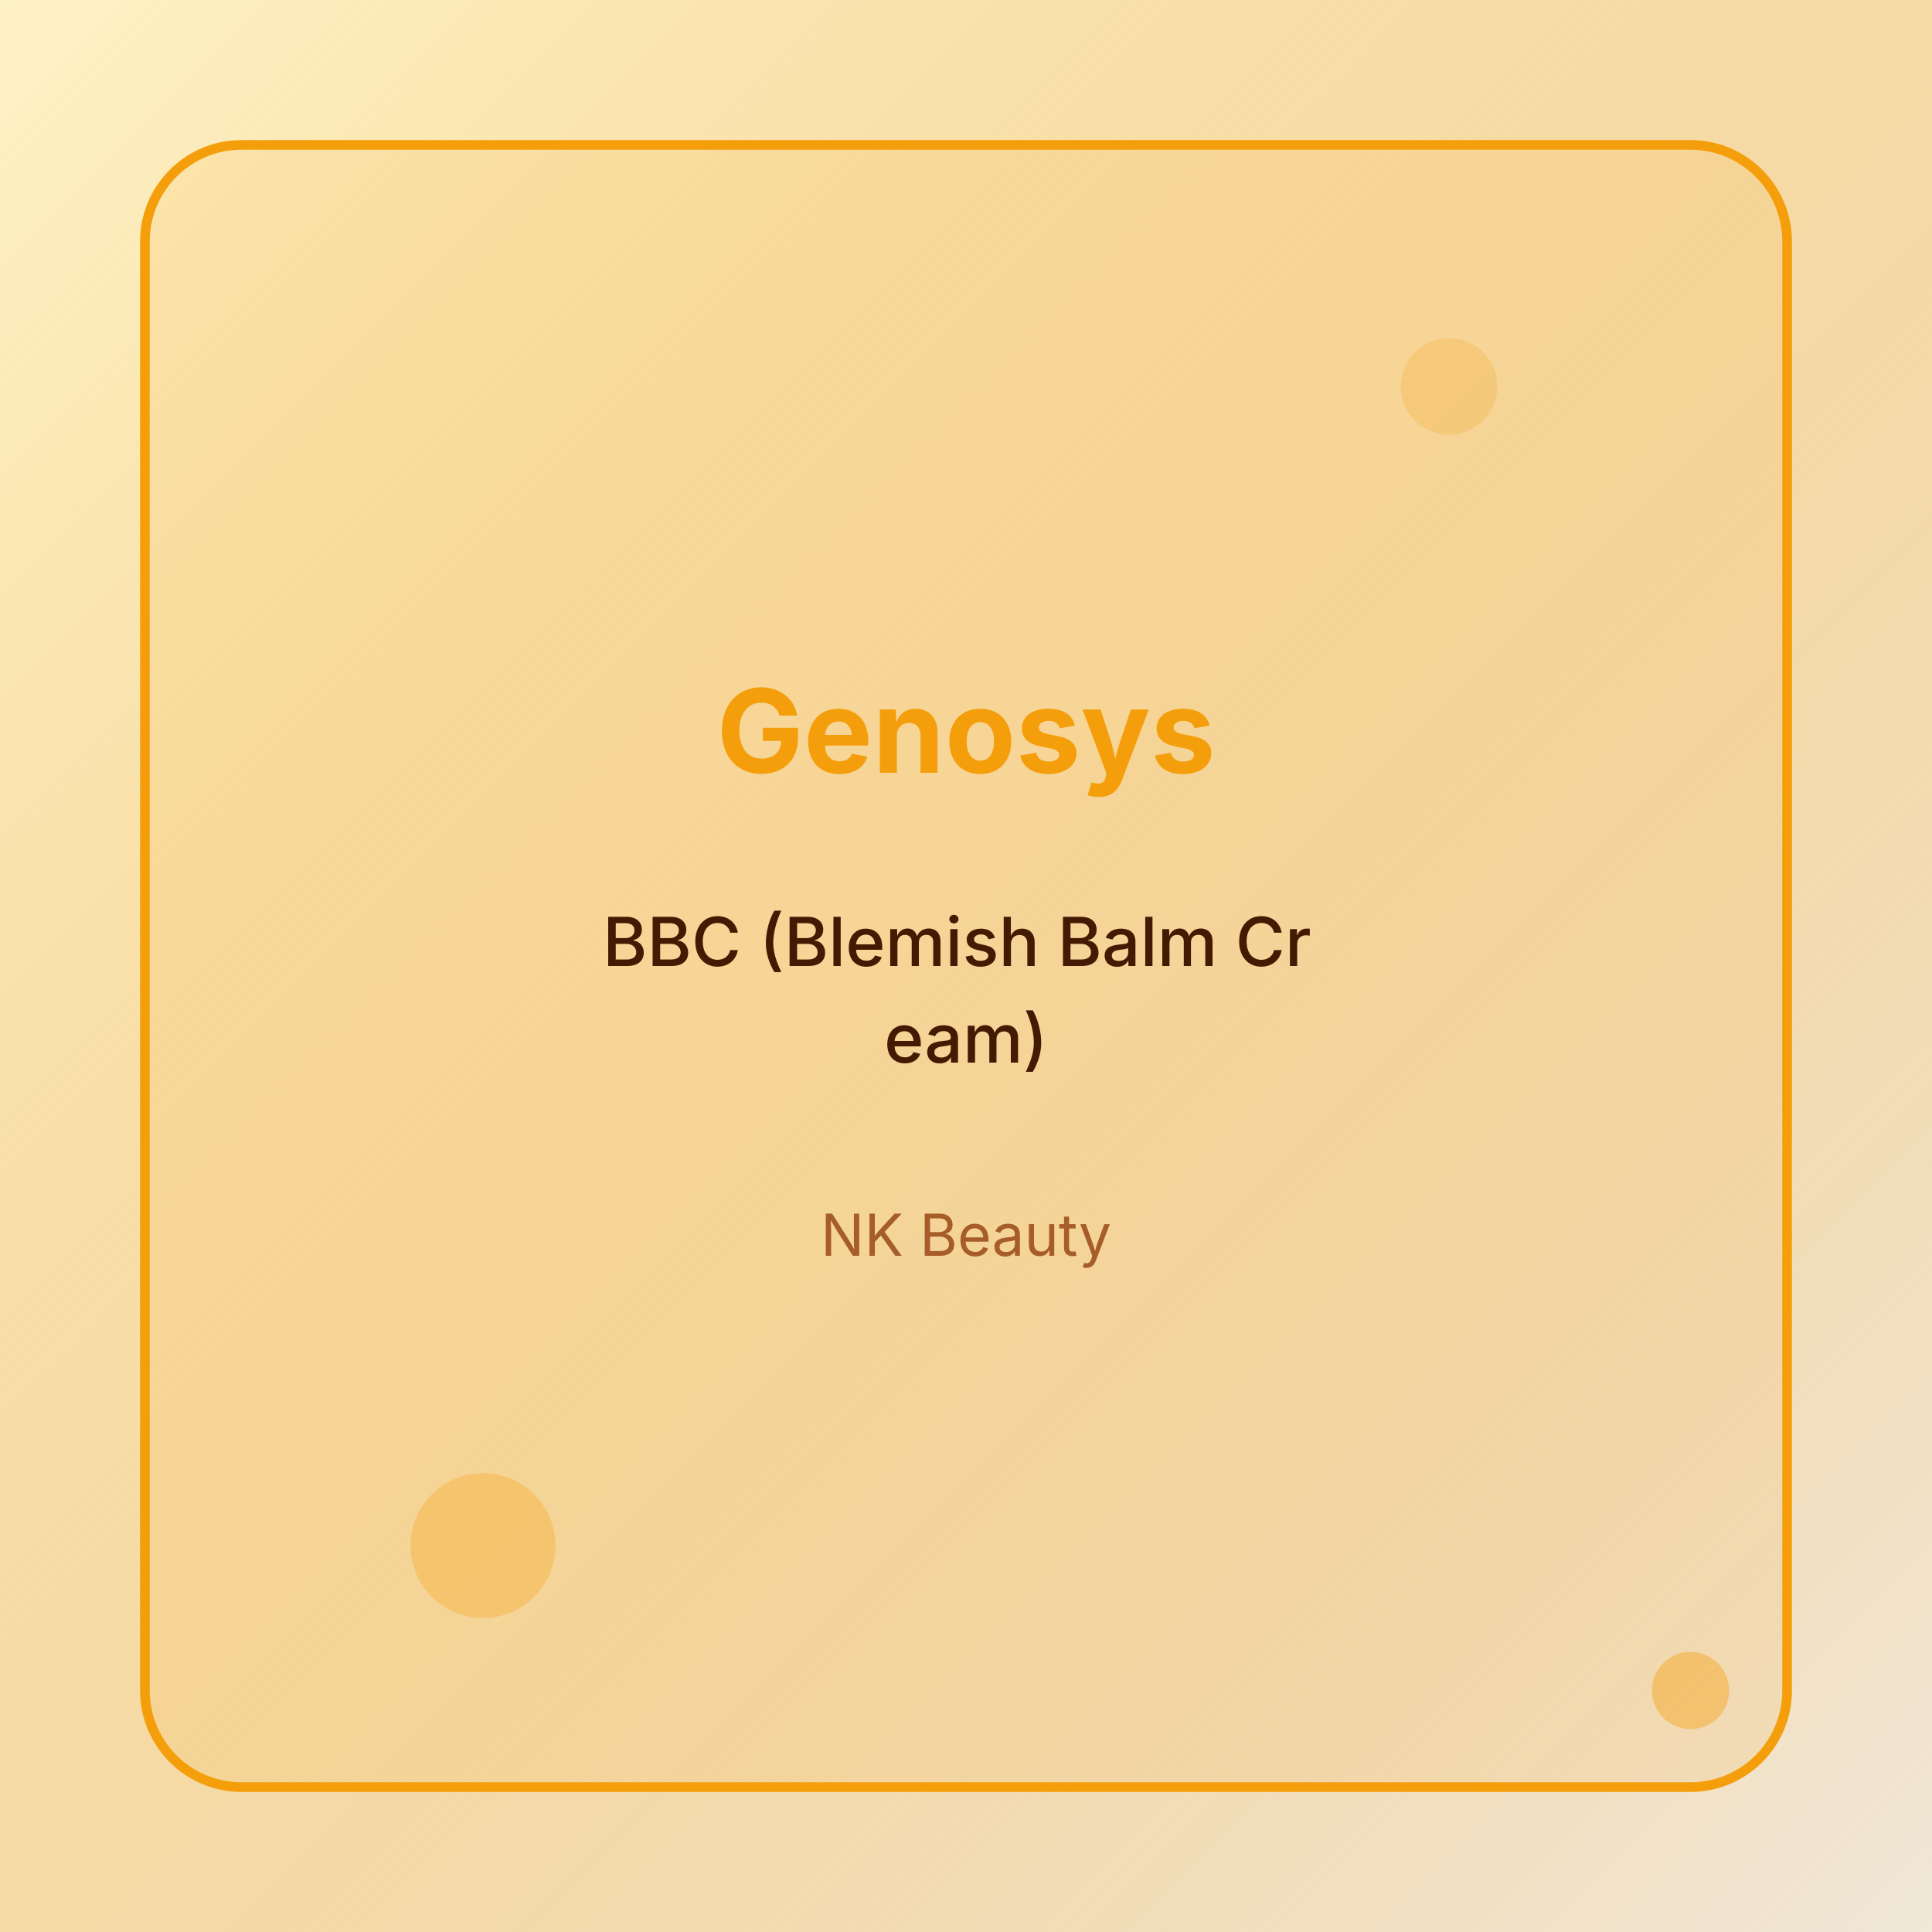
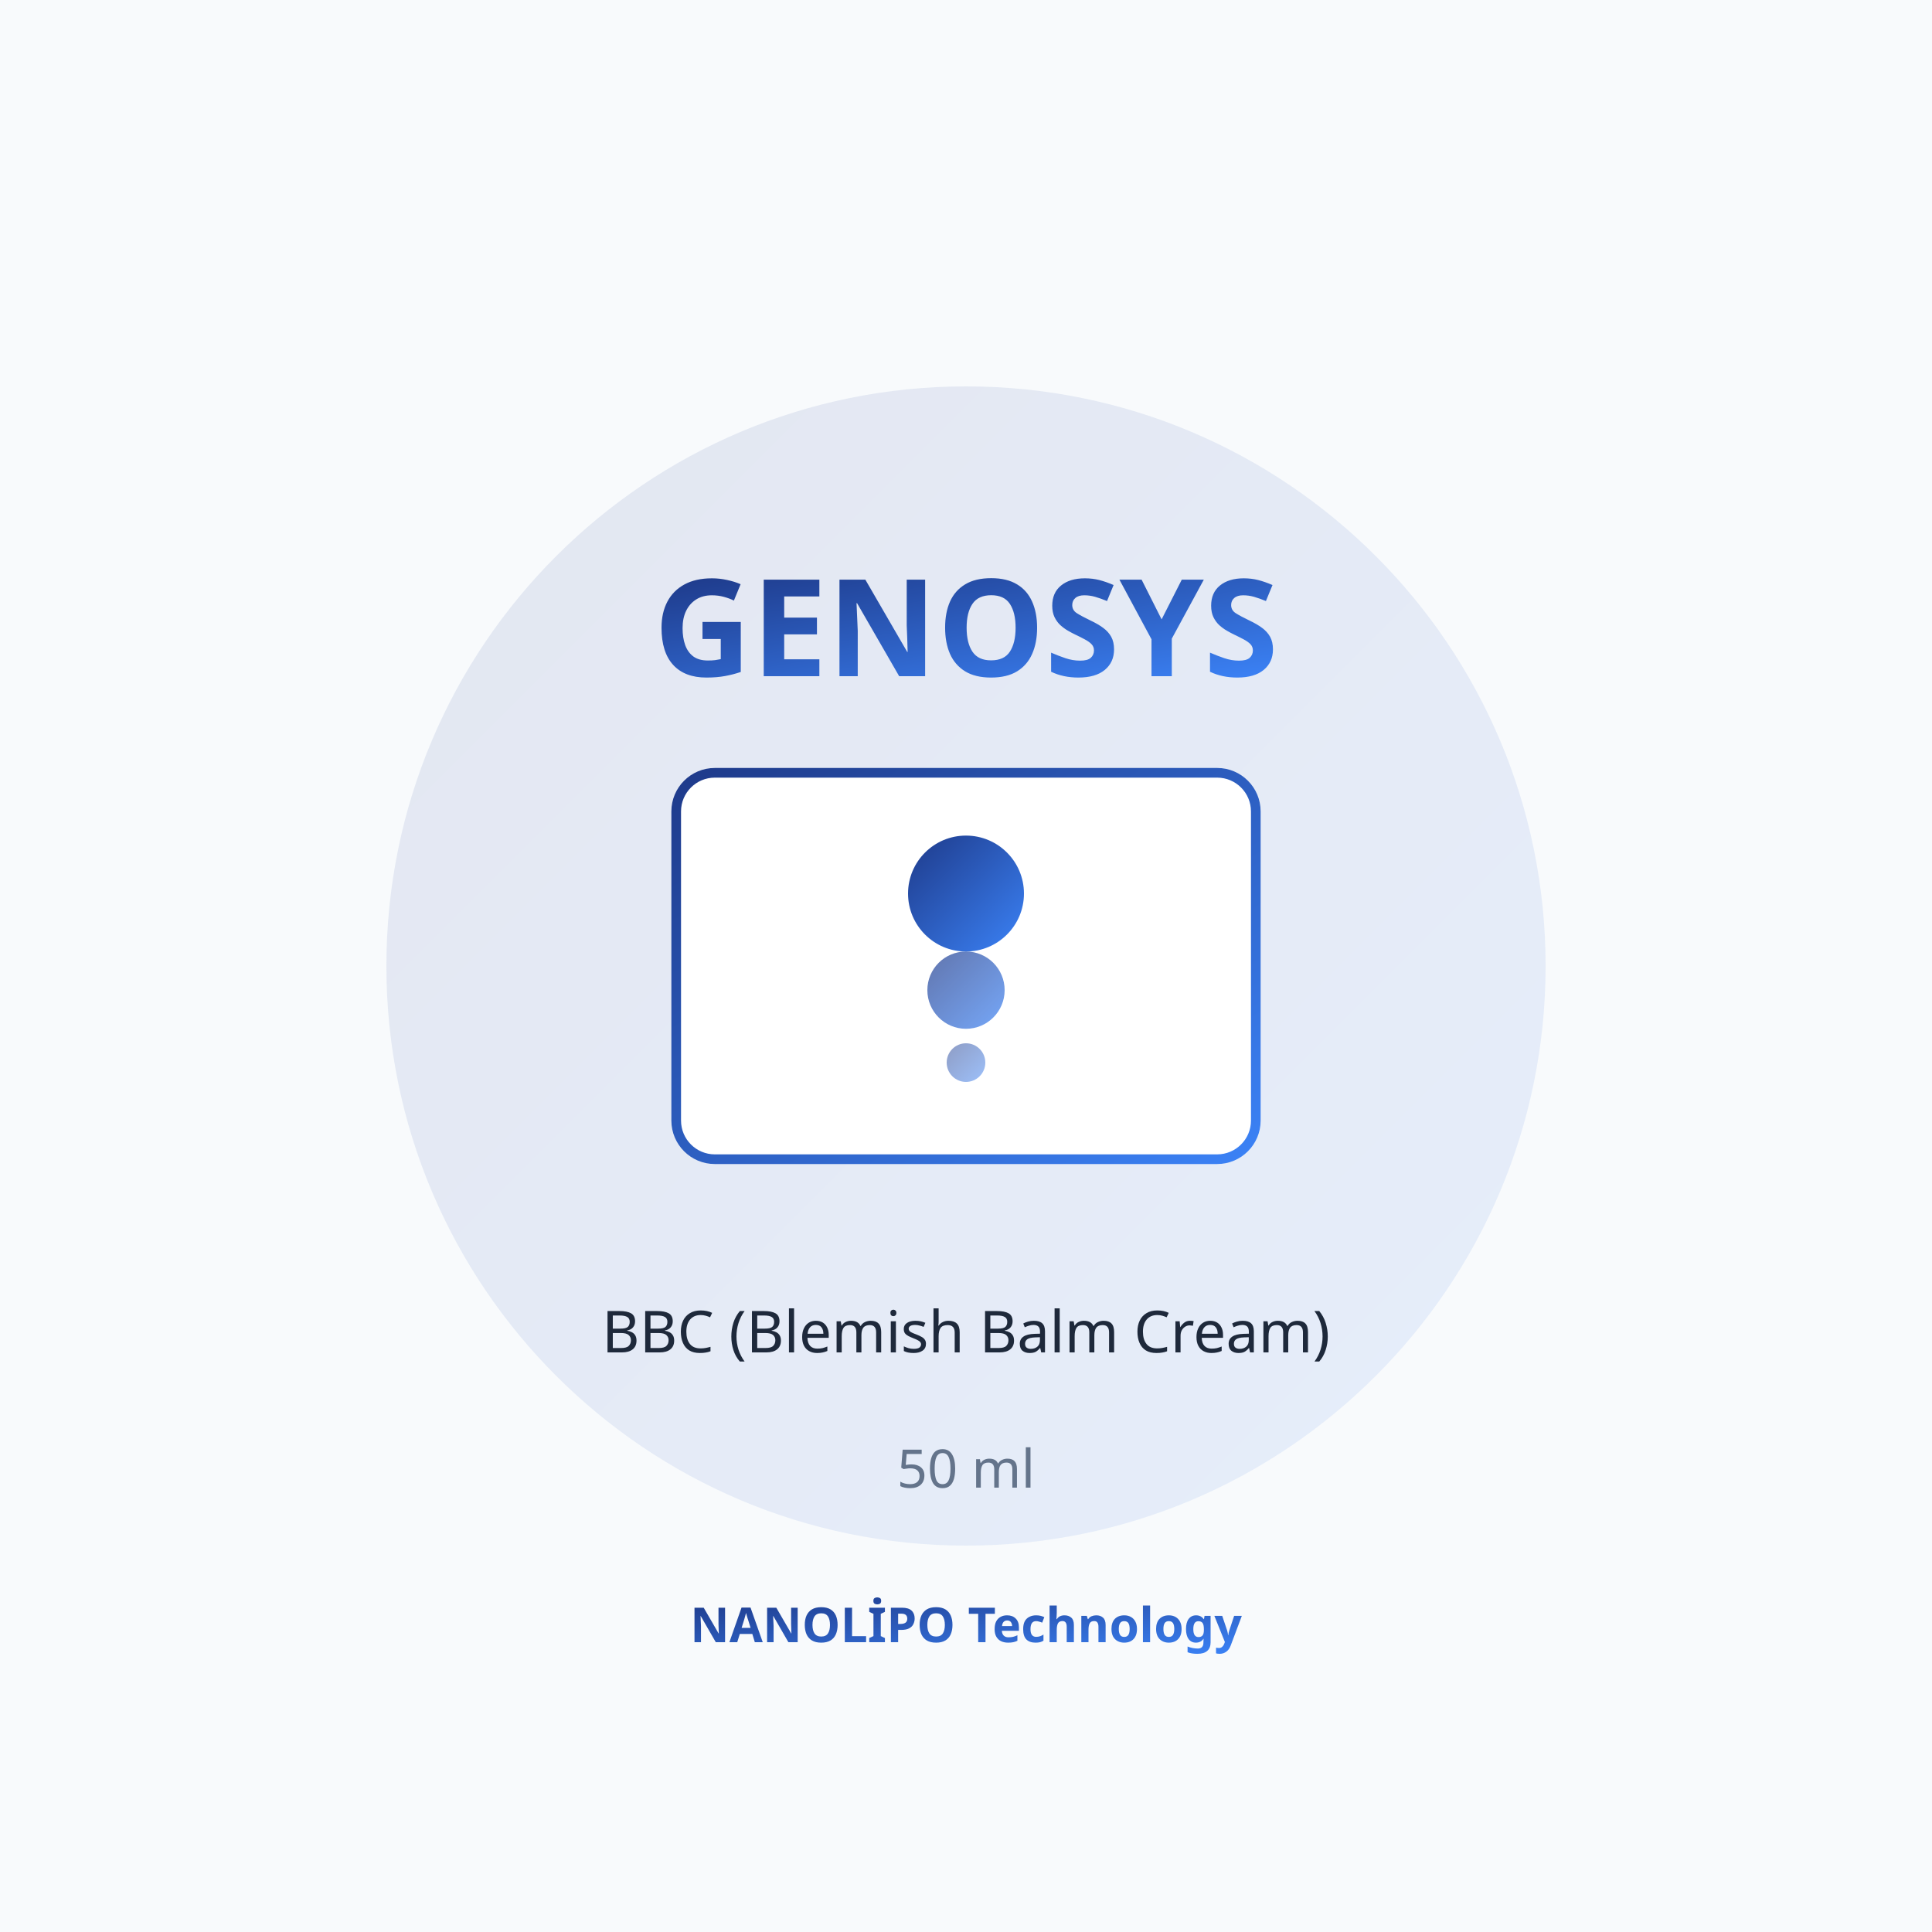
<svg xmlns="http://www.w3.org/2000/svg" width="400" height="400">
  <defs>
-     <linearGradient id="brandGradient" x1="0%" y1="0%" x2="100%" y2="100%">
-       <stop offset="0%" style="stop-color:#fef3c7;stop-opacity:1" />
-       <stop offset="100%" style="stop-color:#f59e0b;stop-opacity:0.1" />
+     <linearGradient id="genosysGradient" x1="0%" y1="0%" x2="100%" y2="100%">
+       <stop offset="0%" style="stop-color:#1e3a8a;stop-opacity:1" />
+       <stop offset="100%" style="stop-color:#3b82f6;stop-opacity:1" />
    </linearGradient>
  </defs>
-   <rect width="400" height="400" fill="url(#brandGradient)" />
-   <rect x="30" y="30" width="340" height="340" rx="20" fill="#f59e0b" fill-opacity="0.1" stroke="#f59e0b" stroke-width="2" />
-   <text x="200" y="160" text-anchor="middle" fill="#f59e0b" font-family="system-ui, -apple-system, sans-serif" font-size="24" font-weight="bold">
-     Genosys
+   <rect width="400" height="400" fill="#f8fafc" />
+   <circle cx="200" cy="200" r="120" fill="url(#genosysGradient)" opacity="0.1" />
+   <text x="50%" y="35%" text-anchor="middle" fill="url(#genosysGradient)" font-family="system-ui" font-size="28" font-weight="700">
+     GENOSYS
  </text>
-   <text x="200" y="200" text-anchor="middle" fill="#451a03" font-family="system-ui, -apple-system, sans-serif" font-size="14" font-weight="500">
-     <tspan x="200" dy="0">BBC (Blemish Balm Cr</tspan>
-     <tspan x="200" dy="20">eam)</tspan>
+   <rect x="140" y="160" width="120" height="80" rx="8" fill="white" stroke="url(#genosysGradient)" stroke-width="2" />
+   <circle cx="200" cy="185" r="12" fill="url(#genosysGradient)" />
+   <circle cx="200" cy="205" r="8" fill="url(#genosysGradient)" opacity="0.7" />
+   <circle cx="200" cy="220" r="4" fill="url(#genosysGradient)" opacity="0.5" />
+   <text x="50%" y="70%" text-anchor="middle" fill="#1e293b" font-family="system-ui" font-size="12" font-weight="500">
+     BBC (Blemish Balm Cream)
  </text>
-   <text x="200" y="260" text-anchor="middle" fill="#92400e" font-family="system-ui, -apple-system, sans-serif" font-size="12" opacity="0.8">
-     NK Beauty
+   <text x="50%" y="77%" text-anchor="middle" fill="#64748b" font-family="system-ui" font-size="11">
+     50 ml
  </text>
-   <circle cx="100" cy="320" r="15" fill="#f59e0b" fill-opacity="0.3" />
-   <circle cx="300" cy="80" r="10" fill="#f59e0b" fill-opacity="0.2" />
-   <circle cx="350" cy="350" r="8" fill="#f59e0b" fill-opacity="0.4" />
+   <text x="50%" y="85%" text-anchor="middle" fill="url(#genosysGradient)" font-family="system-ui" font-size="10" font-weight="600">
+     NANOLİPO Technology
+   </text>
</svg>
